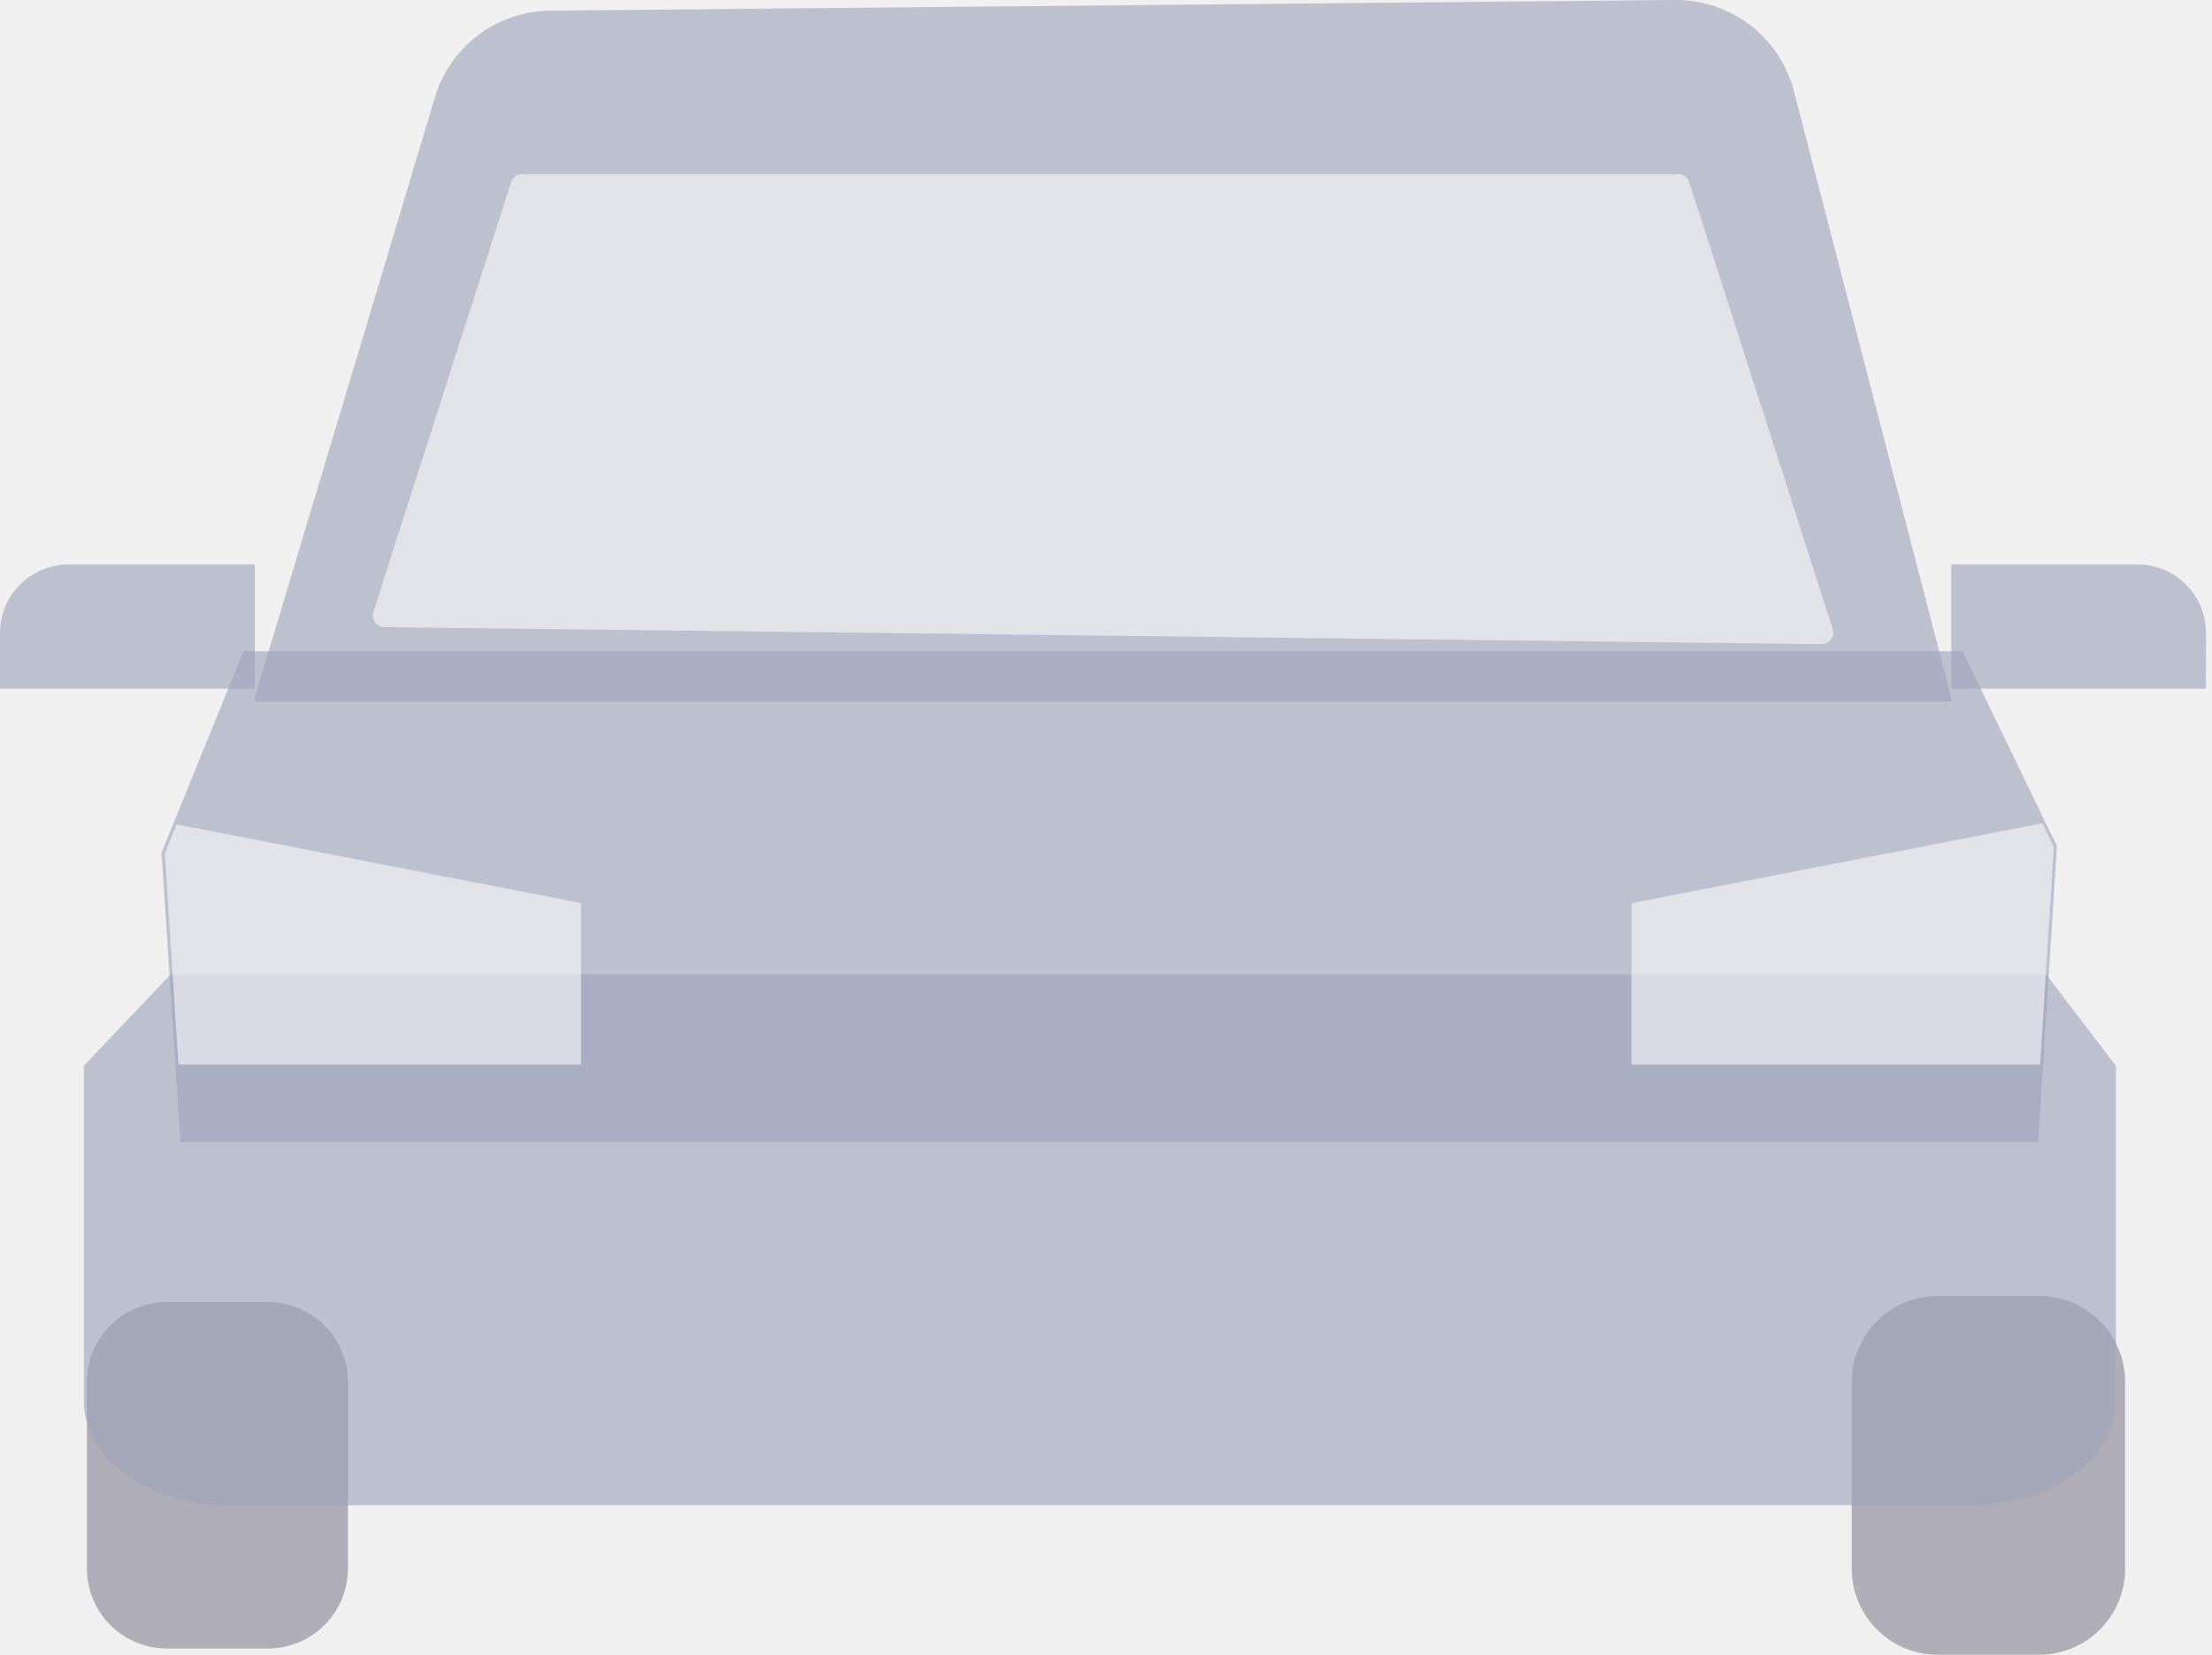
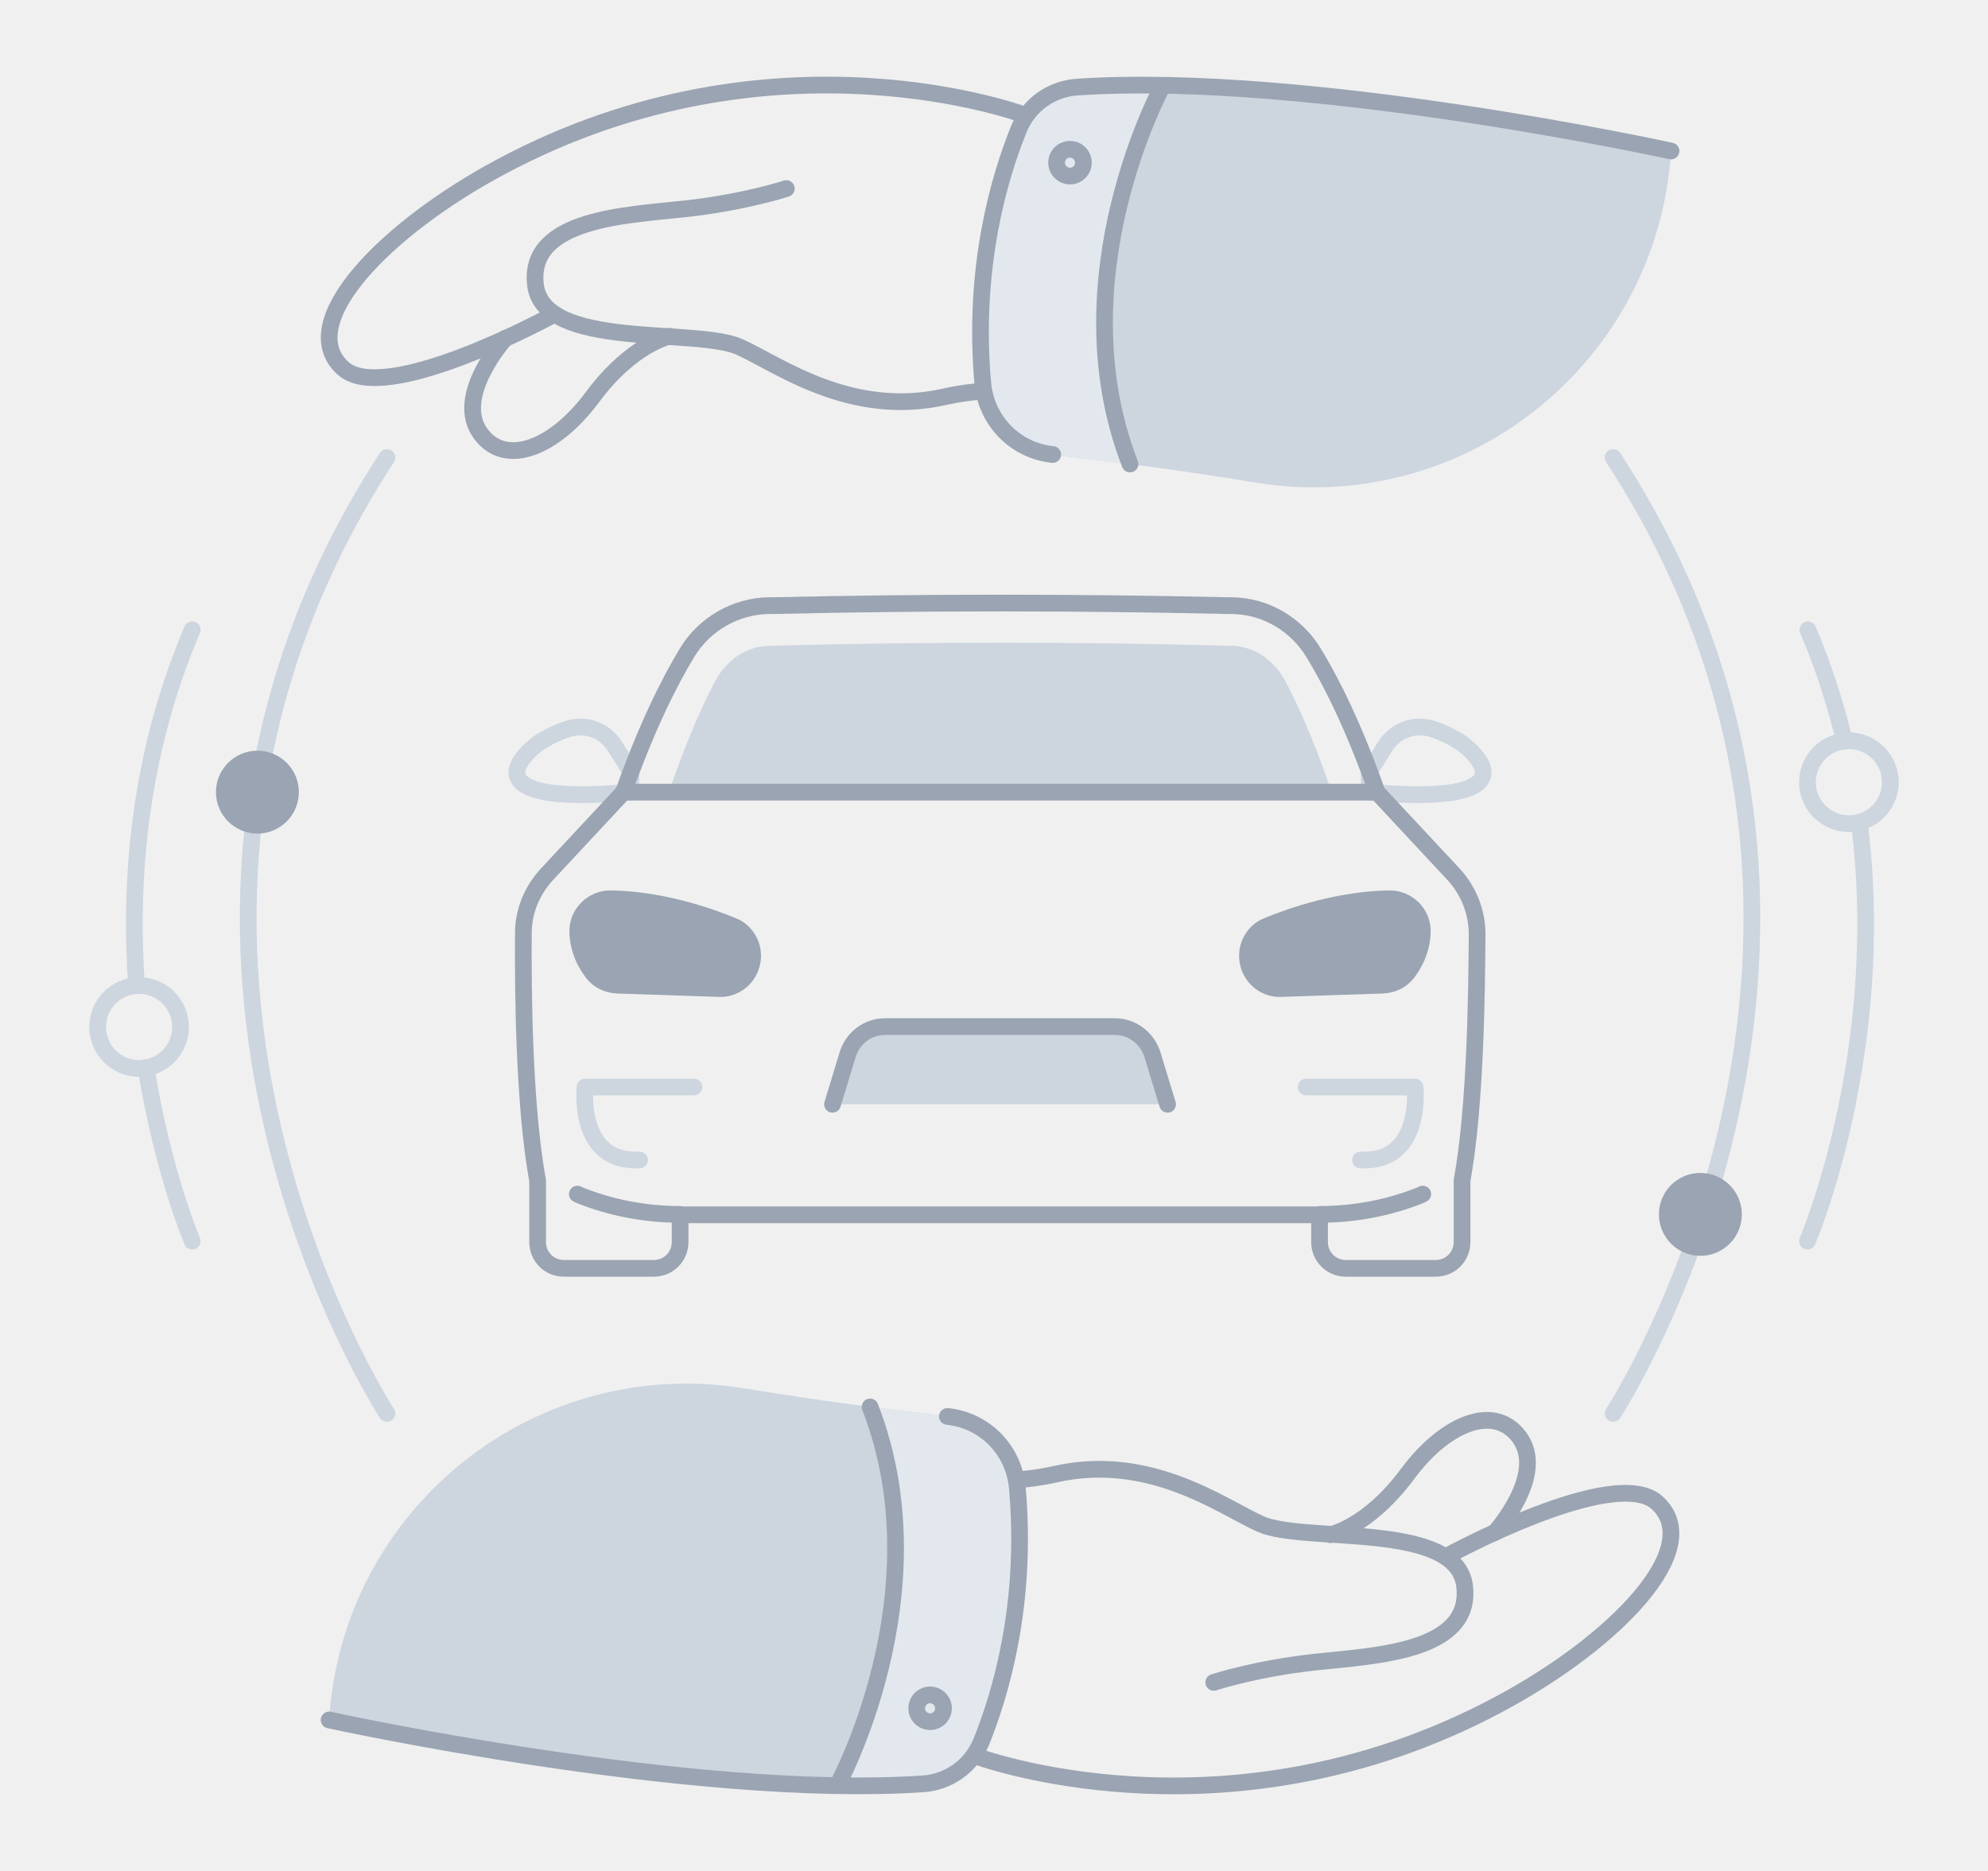
- <svg xmlns="http://www.w3.org/2000/svg" width="147" height="110" viewBox="0 0 147 110" fill="none">
-   <g opacity="0.606">
-     <path opacity="0.606" d="M11.084 86.554C9.677 86.556 8.328 87.115 7.333 88.11C6.339 89.105 5.779 90.454 5.777 91.861V104.277C5.779 105.684 6.339 107.032 7.333 108.027C8.328 109.022 9.677 109.581 11.084 109.583H17.814C19.221 109.581 20.57 109.022 21.564 108.027C22.559 107.032 23.119 105.684 23.12 104.277V91.861C23.119 90.454 22.559 89.105 21.564 88.11C20.57 87.115 19.221 86.556 17.814 86.554H11.084Z" fill="#3F3D56" />
-     <path opacity="0.606" d="M135.509 110H128.778C127.261 109.998 125.808 109.395 124.735 108.323C123.663 107.251 123.06 105.797 123.059 104.281V91.864C123.06 90.348 123.663 88.894 124.735 87.822C125.808 86.75 127.261 86.147 128.778 86.145H135.509C137.025 86.147 138.479 86.75 139.551 87.822C140.623 88.894 141.226 90.348 141.228 91.864V104.281C141.226 105.797 140.623 107.251 139.551 108.323C138.479 109.395 137.025 109.998 135.509 110Z" fill="#3F3D56" />
-     <path opacity="0.606" d="M131.04 100.058H15.146C9.87 100.058 5.578 96.948 5.578 93.127V70.839L11.331 64.78H135.982L140.617 70.855V93.13C140.62 96.948 136.328 100.058 131.04 100.058Z" fill="#646E95" />
-     <path opacity="0.606" d="M135.444 75.914H11.993L10.738 56.679L11.537 54.711L16.178 43.291H130.423L136.698 56.257L135.444 75.914Z" fill="#646E95" />
-     <path opacity="0.606" d="M136.489 56.312L135.578 70.766H108.418V60.036L135.726 54.726L136.489 56.312Z" fill="white" />
-     <path opacity="0.606" d="M38.613 60.029V70.766H11.86L10.949 56.725L11.73 54.799L38.613 60.029Z" fill="white" />
-     <path opacity="0.606" d="M129.729 46.611H16.859L28.899 6.482C29.39 4.824 30.4 3.368 31.782 2.329C33.163 1.289 34.843 0.722 36.572 0.711L111.323 0C113.128 -0.013 114.886 0.577 116.317 1.678C117.748 2.779 118.77 4.326 119.22 6.075L129.729 46.611Z" fill="#646E95" />
-     <path opacity="0.606" d="M121.048 42.82L25.537 41.687C25.416 41.686 25.297 41.656 25.189 41.6C25.082 41.545 24.989 41.465 24.919 41.367C24.848 41.268 24.802 41.155 24.783 41.035C24.764 40.916 24.774 40.794 24.811 40.679L33.968 12.11C34.018 11.954 34.116 11.818 34.248 11.721C34.38 11.624 34.539 11.572 34.703 11.572H111.526C111.689 11.572 111.848 11.624 111.98 11.72C112.113 11.816 112.211 11.951 112.261 12.107L121.795 41.806C121.833 41.922 121.842 42.046 121.822 42.167C121.802 42.288 121.754 42.402 121.682 42.501C121.609 42.599 121.514 42.679 121.404 42.733C121.294 42.788 121.173 42.816 121.051 42.814L121.048 42.82Z" fill="white" />
-     <path opacity="0.606" d="M16.933 45.781H0V42.061C0.005 40.859 0.484 39.707 1.334 38.857C2.184 38.007 3.336 37.528 4.538 37.523H16.933V45.781Z" fill="#646E95" />
-     <path opacity="0.606" d="M146.598 45.781H129.668V37.523H142.063C143.265 37.528 144.417 38.007 145.267 38.857C146.117 39.707 146.596 40.859 146.601 42.061L146.598 45.781Z" fill="#646E95" />
-   </g>
+ <svg xmlns="http://www.w3.org/2000/svg" width="238" height="224" viewBox="0 0 238 224" fill="none">
+   <path d="M75.529 92.409L73.616 89.359C72.427 87.446 70.101 86.567 67.93 87.291C66.07 87.911 64.002 88.945 62.658 90.703C60.384 93.546 62.658 96.027 75.529 94.838V92.409ZM163.919 92.409L165.831 89.359C167.02 87.446 169.346 86.567 171.517 87.291C173.378 87.911 175.445 88.945 176.789 90.703C179.064 93.546 176.789 96.027 163.919 94.838V92.409Z" stroke="#CDD5DF" stroke-width="2" stroke-miterlimit="10" stroke-linecap="round" stroke-linejoin="round" />
+   <path d="M80.181 94.528C81.887 89.617 83.644 85.327 85.505 81.76C86.9 79.021 89.382 77.367 92.07 77.315H92.742C101.684 77.056 110.781 76.953 119.775 76.953C128.769 76.953 137.867 77.056 146.809 77.315H147.429C150.117 77.367 152.598 79.021 153.994 81.76C155.338 84.345 157.251 88.48 159.318 94.528H80.181ZM139.779 132.21L137.97 126.265C137.35 124.301 135.541 122.905 133.473 122.905H105.974C103.906 122.905 102.097 124.249 101.477 126.265L99.668 132.21" fill="#CDD5DF" />
+   <path d="M90.105 114.43C90.105 112.879 89.175 111.432 87.728 110.863C84.73 109.622 79.147 107.71 73.151 107.607C70.928 107.555 69.067 109.416 69.171 111.638C69.222 113.086 69.636 114.74 70.98 116.497C71.652 117.376 72.737 117.893 73.875 117.945L86.177 118.358C88.296 118.41 90.105 116.652 90.105 114.43ZM149.342 114.43C149.342 112.879 150.272 111.432 151.72 110.863C154.718 109.622 160.3 107.71 166.296 107.607C168.519 107.555 170.38 109.416 170.276 111.638C170.225 113.086 169.811 114.74 168.467 116.497C167.795 117.376 166.71 117.893 165.573 117.945L153.27 118.358C151.151 118.41 149.342 116.652 149.342 114.43Z" fill="#9AA4B2" />
+   <path d="M83.076 130.143H70.05C70.05 130.143 69.016 139.24 76.563 138.878" stroke="#CDD5DF" stroke-width="2" stroke-miterlimit="10" stroke-linecap="round" stroke-linejoin="round" />
+   <path d="M81.421 145.392C77.286 145.392 73.151 144.617 69.326 143.066L69.119 142.962M90.105 114.43C90.105 112.879 89.175 111.432 87.728 110.863C84.73 109.622 79.147 107.71 73.151 107.607C70.928 107.555 69.067 109.416 69.171 111.638C69.222 113.086 69.636 114.74 70.98 116.497C71.652 117.376 72.737 117.893 73.875 117.945L86.177 118.358C88.296 118.41 90.105 116.652 90.105 114.43Z" stroke="#9AA4B2" stroke-width="2" stroke-miterlimit="10" stroke-linecap="round" stroke-linejoin="round" />
+   <path d="M175.032 141.36V148.7C175.032 150.458 173.636 151.853 171.879 151.853H161.127C159.37 151.853 157.974 150.458 157.974 148.7V145.444H81.421V148.7C81.421 150.458 80.026 151.853 78.268 151.853H67.517C65.759 151.853 64.364 150.458 64.364 148.7V141.36C62.71 132.315 62.606 118.462 62.658 111.69C62.658 109.106 63.692 106.625 65.449 104.712L74.65 94.839C77.441 86.983 80.129 81.659 82.249 78.144C84.316 74.732 88.038 72.561 92.07 72.509H92.587C110.678 72.096 128.821 72.096 146.913 72.509H147.481C151.513 72.561 155.183 74.732 157.251 78.144C159.37 81.607 162.058 86.931 164.849 94.839L174.05 104.712C175.807 106.625 176.789 109.106 176.841 111.69C176.789 118.462 176.686 132.263 175.032 141.36Z" stroke="#9AA4B2" stroke-width="2" stroke-miterlimit="10" stroke-linecap="round" stroke-linejoin="round" />
+   <path d="M156.372 130.143H169.398C169.398 130.143 170.431 139.24 162.885 138.878" stroke="#CDD5DF" stroke-width="2" stroke-miterlimit="10" stroke-linecap="round" stroke-linejoin="round" />
+   <path d="M158.026 145.391C162.161 145.391 166.296 144.616 170.121 143.065L170.328 142.962M74.65 94.839H164.797M139.779 132.21L137.97 126.266C137.35 124.302 135.541 122.906 133.473 122.906H105.974C103.906 122.906 102.097 124.25 101.477 126.266L99.668 132.21M66.38 37.618C66.38 37.618 46.117 48.731 41.051 44.079C35.107 38.652 46.169 27.331 60.022 19.94C92.845 2.417 122.877 13.841 122.877 13.841L132.956 14.719M149.342 114.429C149.342 112.878 150.272 111.431 151.72 110.863C154.718 109.622 160.3 107.709 166.296 107.606C168.519 107.554 170.38 109.415 170.276 111.638C170.225 113.085 169.811 114.739 168.467 116.497C167.795 117.375 166.71 117.892 165.573 117.944L153.27 118.358C151.151 118.409 149.342 116.652 149.342 114.429Z" stroke="#9AA4B2" stroke-width="2" stroke-miterlimit="10" stroke-linecap="round" stroke-linejoin="round" />
+   <path d="M94.137 22.576C94.137 22.576 89.123 24.23 81.99 25.006C74.857 25.781 63.175 26.195 64.105 34.103C65.036 41.96 83.282 39.169 88.555 41.546C93.155 43.614 101.787 50.075 113.159 47.491C117.553 46.509 122.101 46.509 126.443 47.594C126.495 47.594 126.495 47.594 126.547 47.646" stroke="#9AA4B2" stroke-width="2" stroke-miterlimit="10" stroke-linecap="round" stroke-linejoin="round" />
+   <path d="M60.487 40.512C60.487 40.512 54.181 47.49 57.592 51.987C60.642 56.019 66.535 53.486 70.928 47.542C75.684 41.133 80.181 40.254 80.181 40.254" stroke="#9AA4B2" stroke-width="2" stroke-miterlimit="10" stroke-linecap="round" stroke-linejoin="round" />
+   <path d="M200.05 18.079C200.05 18.079 156.63 8.568 128.924 10.429C125.875 10.636 123.187 12.548 121.998 15.391C119.672 21.129 116.364 31.932 117.656 45.94C118.07 50.437 121.533 54.004 126.03 54.469C131.716 55.089 140.348 56.123 150.014 57.725C175.187 62.015 198.447 43.562 200.05 18.079Z" fill="#CDD5DF" />
+   <path d="M135.282 55.553C131.716 55.088 128.614 54.726 126.03 54.468C121.533 54.003 118.07 50.436 117.656 45.939C116.364 31.983 119.672 21.128 121.998 15.442C123.187 12.599 125.875 10.687 128.924 10.48C132.181 10.273 135.593 10.17 139.211 10.273C139.211 10.221 126.598 33.223 135.282 55.553Z" fill="#E3E8EF" />
+   <path d="M200.05 18.079C200.05 18.079 156.63 8.568 128.925 10.429C125.875 10.636 123.187 12.548 121.998 15.391C119.672 21.129 116.416 31.932 117.656 45.888C118.07 50.385 121.533 53.952 126.03 54.417M139.211 10.222C139.211 10.222 126.598 33.224 135.282 55.554" stroke="#9AA4B2" stroke-width="2" stroke-miterlimit="10" stroke-linecap="round" stroke-linejoin="round" />
+   <path d="M128.098 21.078C128.982 21.078 129.7 20.36 129.7 19.475C129.7 18.59 128.982 17.873 128.098 17.873C127.213 17.873 126.495 18.59 126.495 19.475C126.495 20.36 127.213 21.078 128.098 21.078Z" stroke="#9AA4B2" stroke-width="2" stroke-miterlimit="10" stroke-linecap="round" stroke-linejoin="round" />
+   <path d="M173.068 186.383C173.068 186.383 193.33 175.269 198.396 179.921C204.34 185.349 193.279 196.669 179.426 204.06C146.603 221.583 116.571 210.16 116.571 210.16L106.491 209.281" stroke="#9AA4B2" stroke-width="2" stroke-miterlimit="10" stroke-linecap="round" stroke-linejoin="round" />
+   <path d="M145.31 201.424C145.31 201.424 150.324 199.77 157.457 198.994C164.591 198.219 176.273 197.805 175.342 189.897C174.412 182.04 156.165 184.831 150.893 182.454C146.292 180.386 137.66 173.925 126.288 176.509C121.895 177.491 117.346 177.491 113.004 176.406C112.952 176.406 112.952 176.406 112.901 176.354" stroke="#9AA4B2" stroke-width="2" stroke-miterlimit="10" stroke-linecap="round" stroke-linejoin="round" />
+   <path d="M178.96 183.486C178.96 183.486 185.266 176.508 181.855 172.011C178.805 167.979 172.913 170.512 168.519 176.457C163.763 182.866 159.266 183.745 159.266 183.745" stroke="#9AA4B2" stroke-width="2" stroke-miterlimit="10" stroke-linecap="round" stroke-linejoin="round" />
+   <path d="M39.398 205.921C39.398 205.921 82.817 215.432 110.523 213.571C113.573 213.365 116.26 211.452 117.449 208.609C119.775 202.872 123.084 192.068 121.791 178.06C121.378 173.563 117.915 169.997 113.417 169.532C107.732 168.911 99.099 167.878 89.433 166.275C64.26 161.985 41 180.438 39.398 205.921Z" fill="#CDD5DF" />
+   <path d="M104.165 168.445C107.732 168.911 110.833 169.272 113.418 169.531C117.915 169.996 121.378 173.563 121.791 178.06C123.084 192.016 119.775 202.871 117.449 208.557C116.26 211.4 113.573 213.312 110.523 213.519C107.266 213.726 103.855 213.829 100.237 213.726C100.237 213.777 112.849 190.775 104.165 168.445Z" fill="#E3E8EF" />
+   <path d="M39.398 205.921C39.398 205.921 82.817 215.431 110.523 213.571C113.573 213.364 116.26 211.451 117.449 208.608C119.775 202.871 123.032 192.068 121.791 178.111C121.378 173.614 117.915 170.048 113.417 169.582M100.237 213.777C100.237 213.777 112.849 190.775 104.165 168.445" stroke="#9AA4B2" stroke-width="2" stroke-miterlimit="10" stroke-linecap="round" stroke-linejoin="round" />
+   <path d="M111.35 206.127C112.235 206.127 112.952 205.409 112.952 204.524C112.952 203.639 112.235 202.922 111.35 202.922C110.465 202.922 109.748 203.639 109.748 204.524C109.748 205.409 110.465 206.127 111.35 206.127Z" stroke="#9AA4B2" stroke-width="2" stroke-miterlimit="10" stroke-linecap="round" stroke-linejoin="round" />
+   <path d="M46.324 169.221C46.324 169.221 8.952 112.052 46.324 54.779M16.344 117.996C15.465 105.487 16.602 90.445 23.012 75.404M23.012 148.597C23.012 148.597 19.497 140.378 17.481 127.817M193.123 169.221C193.123 169.221 230.495 112.052 193.123 54.779M220.829 88.74C219.744 84.346 218.348 79.849 216.436 75.404M222.587 98.457C226.102 125.956 216.384 148.597 216.384 148.597" stroke="#CDD5DF" stroke-width="2" stroke-miterlimit="10" stroke-linecap="round" stroke-linejoin="round" />
+   <path d="M30.817 99.801C33.557 99.801 35.779 97.58 35.779 94.839C35.779 92.099 33.557 89.877 30.817 89.877C28.076 89.877 25.855 92.099 25.855 94.839C25.855 97.58 28.076 99.801 30.817 99.801Z" fill="#9AA4B2" />
+   <path d="M16.654 127.921C19.395 127.921 21.616 125.699 21.616 122.958C21.616 120.218 19.395 117.996 16.654 117.996C13.913 117.996 11.692 120.218 11.692 122.958C11.692 125.699 13.913 127.921 16.654 127.921Z" stroke="#CDD5DF" stroke-width="2" stroke-miterlimit="10" stroke-linecap="round" stroke-linejoin="round" />
+   <path d="M221.346 98.612C224.087 98.612 226.308 96.39 226.308 93.65C226.308 90.909 224.087 88.688 221.346 88.688C218.605 88.688 216.384 90.909 216.384 93.65C216.384 96.39 218.605 98.612 221.346 98.612Z" stroke="#CDD5DF" stroke-width="2" stroke-miterlimit="10" stroke-linecap="round" stroke-linejoin="round" />
+   <path d="M203.565 150.354C206.305 150.354 208.527 148.132 208.527 145.392C208.527 142.651 206.305 140.43 203.565 140.43C200.824 140.43 198.603 142.651 198.603 145.392C198.603 148.132 200.824 150.354 203.565 150.354Z" fill="#9AA4B2" />
</svg>
